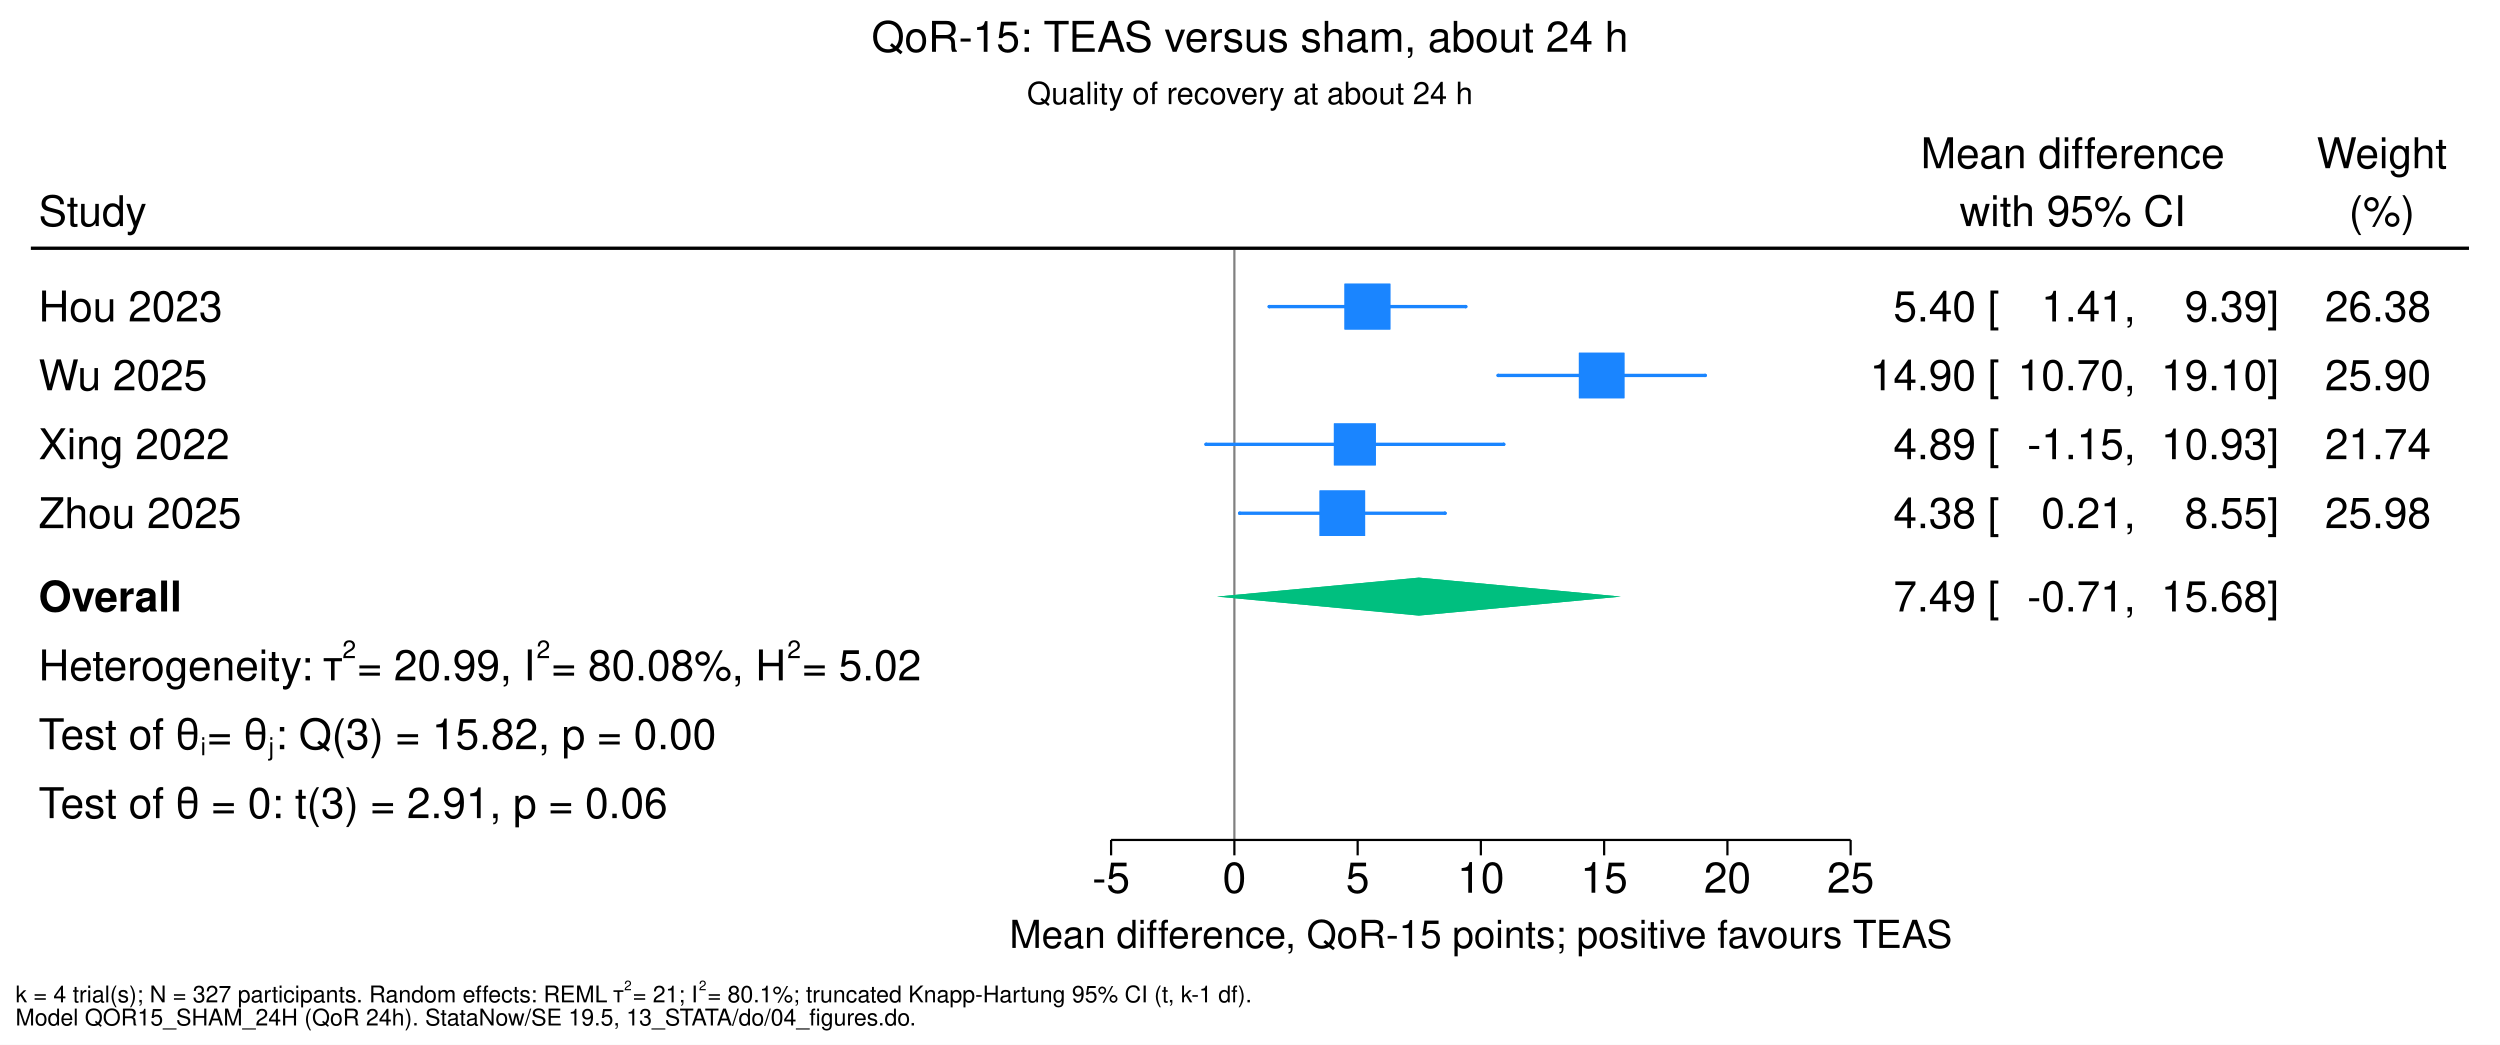
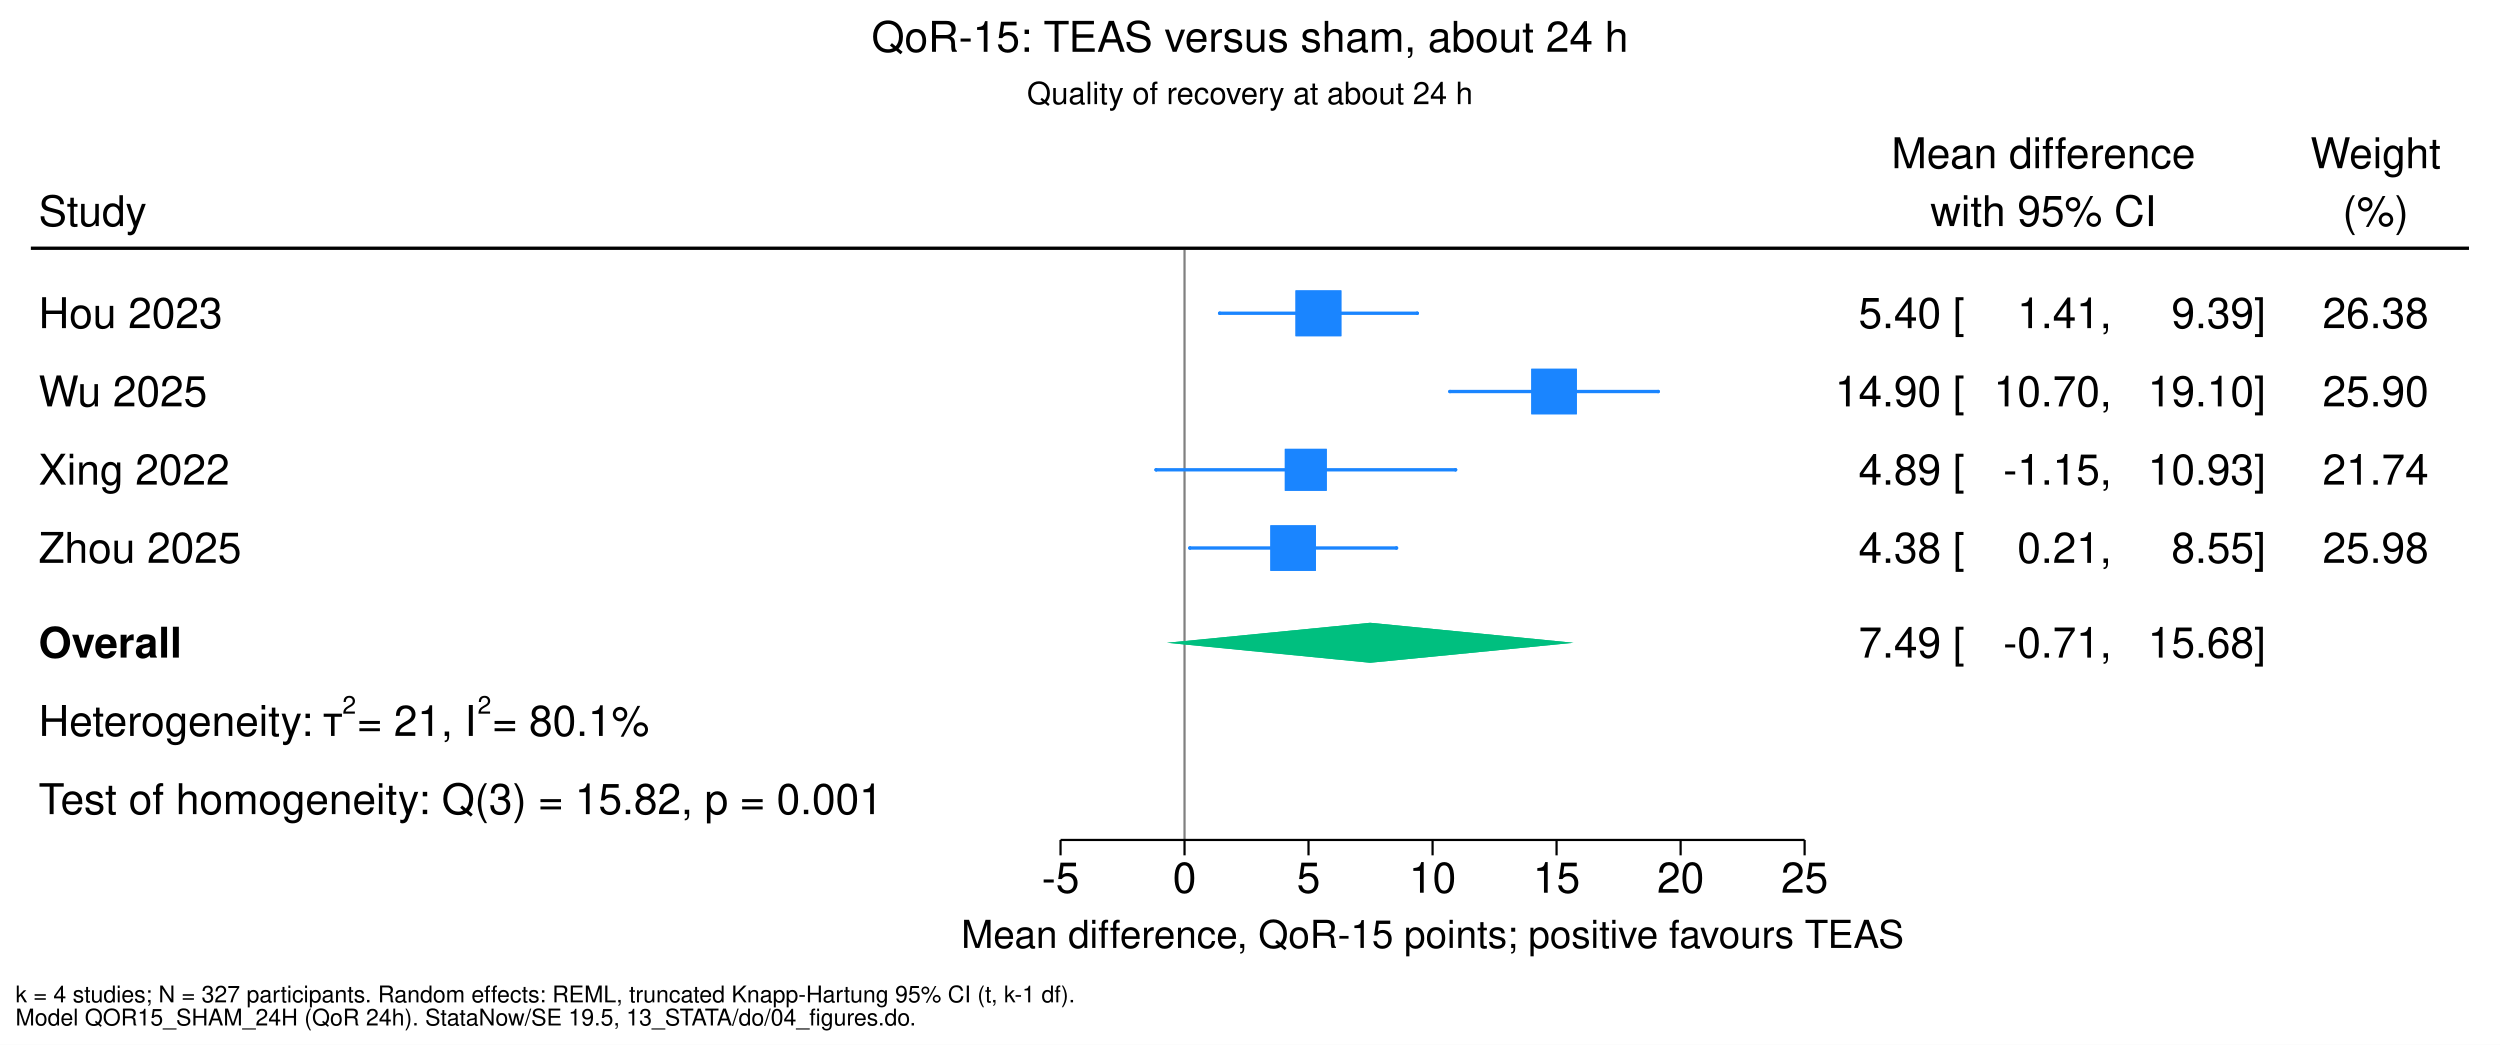
<svg xmlns="http://www.w3.org/2000/svg" xmlns:xlink="http://www.w3.org/1999/xlink" version="1.1" width="9.000in" height="3.760in" viewBox="0 0 6480 2707">
  <rect x="0" y="0" width="6480" height="2707" style="fill:#FFFFFF;stroke:none" />
  <rect x="0.00" y="0.00" width="6479.60" height="2707.00" style="fill:#FFFFFF" />
  <rect x="2.88" y="2.88" width="6473.84" height="2701.24" style="fill:none;stroke:#FFFFFF;stroke-width:5.76" />
  <rect x="40.10" y="40.09" width="6399.41" height="2626.81" style="fill:#FFFFFF" />
  <rect x="42.97" y="42.97" width="6393.65" height="2621.05" style="fill:none;stroke:#FFFFFF;stroke-width:5.76" />
  <rect x="40.10" y="299.09" width="6399.41" height="2247.94" style="fill:#FFFFFF" />
  <rect x="42.97" y="301.97" width="6393.65" height="2242.18" style="fill:none;stroke:#FFFFFF;stroke-width:5.76" />
  <rect x="79.99" y="338.98" width="6319.62" height="2167.95" style="fill:#FFFFFF" />
  <rect x="82.87" y="341.86" width="6313.86" height="2162.19" style="fill:none;stroke:#FFFFFF;stroke-width:5.76" />
-   <text x="100.04" y="833.14" style="font-family:'Helvetica';font-size:109.96px;fill:#000000">Hou 2023</text>
-   <text x="100.04" y="1011.54" style="font-family:'Helvetica';font-size:109.96px;fill:#000000">Wu 2025</text>
-   <text x="100.04" y="1190.14" style="font-family:'Helvetica';font-size:109.96px;fill:#000000">Xing 2022</text>
-   <text x="100.04" y="1368.75" style="font-family:'Helvetica';font-size:109.96px;fill:#000000">Zhou 2025</text>
-   <text x="100.04" y="1584.81" style="font-family:'Helvetica';font-weight:bold;font-size:109.96px;fill:#000000">Overall</text>
-   <text x="100.04" y="1763.42" style="fill:#000000">
+   <text x="100.04" y="850.35" style="font-family:'Helvetica';font-size:109.96px;fill:#000000">Hou 2023</text>
+   <text x="100.04" y="1053.26" style="font-family:'Helvetica';font-size:109.96px;fill:#000000">Wu 2025</text>
+   <text x="100.04" y="1256.16" style="font-family:'Helvetica';font-size:109.96px;fill:#000000">Xing 2022</text>
+   <text x="100.04" y="1458.86" style="font-family:'Helvetica';font-size:109.96px;fill:#000000">Zhou 2025</text>
+   <text x="100.04" y="1704.49" style="font-family:'Helvetica';font-weight:bold;font-size:109.96px;fill:#000000">Overall</text>
+   <text x="100.04" y="1907.39" style="fill:#000000">
    <tspan style="font-family:'Helvetica';font-size:109.96px">Heterogeneity: τ</tspan>
    <tspan dy="-57.60px" style="font-family:'Helvetica';font-size:64.11px">2</tspan>
-     <tspan dy="57.60px" style="font-family:'Helvetica';font-size:109.96px"> = 20.99, I</tspan>
+     <tspan dy="57.60px" style="font-family:'Helvetica';font-size:109.96px"> = 21, I</tspan>
    <tspan dy="-57.60px" style="font-family:'Helvetica';font-size:64.11px">2</tspan>
-     <tspan dy="57.60px" style="font-family:'Helvetica';font-size:109.96px"> = 80.08%, H</tspan>
-     <tspan dy="-57.60px" style="font-family:'Helvetica';font-size:64.11px">2</tspan>
-     <tspan dy="57.60px" style="font-family:'Helvetica';font-size:109.96px"> = 5.02</tspan>
+     <tspan dy="57.60px" style="font-family:'Helvetica';font-size:109.96px"> = 80.1%</tspan>
  </text>
-   <text x="100.04" y="1941.82" style="fill:#000000">
-     <tspan style="font-family:'Helvetica';font-size:109.96px">Test of θ</tspan>
-     <tspan dy="15.71px" style="font-family:'Helvetica';font-size:64.11px">i</tspan>
-     <tspan dy="-15.71px" style="font-family:'Helvetica';font-size:109.96px"> = θ</tspan>
-     <tspan dy="15.71px" style="font-family:'Helvetica';font-size:64.11px">j</tspan>
-     <tspan dy="-15.71px" style="font-family:'Helvetica';font-size:109.96px">: Q(3) = 15.82, p = 0.00</tspan>
-   </text>
-   <text x="100.04" y="2120.42" style="font-family:'Helvetica';font-size:109.96px;fill:#000000">Test of θ = 0: t(3) = 2.91, p = 0.06</text>
+   <text x="100.04" y="2110.10" style="font-family:'Helvetica';font-size:109.96px;fill:#000000">Test of homogeneity: Q(3) = 15.82, p = 0.001</text>
  <text x="100.04" y="585.95" style="font-family:'Helvetica';font-size:109.96px;fill:#000000">Study</text>
-   <line x1="3199.50" y1="2177.06" x2="3199.50" y2="647.59" style="stroke:#808080;stroke-width:5.76" />
-   <line x1="3544.56" y1="794.60" x2="3289.82" y2="794.60" style="stroke:#1A85FF;stroke-width:8.64" />
-   <line x1="4151.66" y1="973.01" x2="3883.14" y2="973.01" style="stroke:#1A85FF;stroke-width:8.64" />
-   <line x1="3511.96" y1="1151.61" x2="3125.99" y2="1151.61" style="stroke:#1A85FF;stroke-width:8.64" />
-   <line x1="3479.36" y1="1330.21" x2="3213.07" y2="1330.21" style="stroke:#1A85FF;stroke-width:8.64" />
-   <line x1="3289.82" y1="794.60" x2="3289.82" y2="794.60" stroke-linecap="round" style="stroke:#1A85FF;stroke-width:8.64" />
-   <line x1="3289.82" y1="794.60" x2="3289.82" y2="794.60" stroke-linecap="round" style="stroke:#1A85FF;stroke-width:8.64" />
-   <line x1="3883.14" y1="973.01" x2="3883.14" y2="973.01" stroke-linecap="round" style="stroke:#1A85FF;stroke-width:8.64" />
-   <line x1="3883.14" y1="973.01" x2="3883.14" y2="973.01" stroke-linecap="round" style="stroke:#1A85FF;stroke-width:8.64" />
-   <line x1="3125.99" y1="1151.61" x2="3125.99" y2="1151.61" stroke-linecap="round" style="stroke:#1A85FF;stroke-width:8.64" />
-   <line x1="3125.99" y1="1151.61" x2="3125.99" y2="1151.61" stroke-linecap="round" style="stroke:#1A85FF;stroke-width:8.64" />
-   <line x1="3213.07" y1="1330.21" x2="3213.07" y2="1330.21" stroke-linecap="round" style="stroke:#1A85FF;stroke-width:8.64" />
-   <line x1="3213.07" y1="1330.21" x2="3213.07" y2="1330.21" stroke-linecap="round" style="stroke:#1A85FF;stroke-width:8.64" />
-   <line x1="3544.56" y1="794.60" x2="3799.31" y2="794.60" style="stroke:#1A85FF;stroke-width:8.64" />
-   <line x1="4151.66" y1="973.01" x2="4419.97" y2="973.01" style="stroke:#1A85FF;stroke-width:8.64" />
-   <line x1="3511.96" y1="1151.61" x2="3897.72" y2="1151.61" style="stroke:#1A85FF;stroke-width:8.64" />
-   <line x1="3479.36" y1="1330.21" x2="3745.64" y2="1330.21" style="stroke:#1A85FF;stroke-width:8.64" />
-   <line x1="3799.31" y1="794.60" x2="3799.31" y2="794.60" stroke-linecap="round" style="stroke:#1A85FF;stroke-width:8.64" />
-   <line x1="3799.31" y1="794.60" x2="3799.31" y2="794.60" stroke-linecap="round" style="stroke:#1A85FF;stroke-width:8.64" />
-   <line x1="4419.97" y1="973.01" x2="4419.97" y2="973.01" stroke-linecap="round" style="stroke:#1A85FF;stroke-width:8.64" />
-   <line x1="4419.97" y1="973.01" x2="4419.97" y2="973.01" stroke-linecap="round" style="stroke:#1A85FF;stroke-width:8.64" />
-   <line x1="3897.72" y1="1151.61" x2="3897.72" y2="1151.61" stroke-linecap="round" style="stroke:#1A85FF;stroke-width:8.64" />
-   <line x1="3897.72" y1="1151.61" x2="3897.72" y2="1151.61" stroke-linecap="round" style="stroke:#1A85FF;stroke-width:8.64" />
-   <line x1="3745.64" y1="1330.21" x2="3745.64" y2="1330.21" stroke-linecap="round" style="stroke:#1A85FF;stroke-width:8.64" />
-   <line x1="3745.64" y1="1330.21" x2="3745.64" y2="1330.21" stroke-linecap="round" style="stroke:#1A85FF;stroke-width:8.64" />
-   <rect x="3484.96" y="735.20" width="118.80" height="118.80" style="fill:#1A85FF" />
-   <rect x="3489.28" y="739.52" width="110.16" height="110.16" style="fill:none;stroke:#1A85FF;stroke-width:8.64" />
-   <rect x="4092.46" y="914.21" width="117.99" height="117.99" style="fill:#1A85FF" />
-   <rect x="4096.78" y="918.53" width="109.35" height="109.35" style="fill:none;stroke:#1A85FF;stroke-width:8.64" />
-   <rect x="3457.42" y="1097.47" width="108.67" height="108.67" style="fill:#1A85FF" />
-   <rect x="3461.74" y="1101.79" width="100.03" height="100.03" style="fill:none;stroke:#1A85FF;stroke-width:8.64" />
-   <rect x="3420.36" y="1271.22" width="117.99" height="117.99" style="fill:#1A85FF" />
-   <rect x="3424.68" y="1275.54" width="109.35" height="109.35" style="fill:none;stroke:#1A85FF;stroke-width:8.64" />
+   <line x1="3070.31" y1="2177.06" x2="3070.31" y2="647.59" style="stroke:#808080;stroke-width:5.76" />
+   <line x1="3417.39" y1="811.82" x2="3161.23" y2="811.82" style="stroke:#1A85FF;stroke-width:8.64" />
+   <line x1="4028.13" y1="1014.72" x2="3758.00" y2="1014.72" style="stroke:#1A85FF;stroke-width:8.64" />
+   <line x1="3384.79" y1="1217.62" x2="2996.39" y2="1217.62" style="stroke:#1A85FF;stroke-width:8.64" />
+   <line x1="3351.98" y1="1420.32" x2="3083.87" y2="1420.32" style="stroke:#1A85FF;stroke-width:8.64" />
+   <line x1="3161.23" y1="811.82" x2="3161.23" y2="811.82" stroke-linecap="round" style="stroke:#1A85FF;stroke-width:8.64" />
+   <line x1="3161.23" y1="811.82" x2="3161.23" y2="811.82" stroke-linecap="round" style="stroke:#1A85FF;stroke-width:8.64" />
+   <line x1="3758.00" y1="1014.72" x2="3758.00" y2="1014.72" stroke-linecap="round" style="stroke:#1A85FF;stroke-width:8.64" />
+   <line x1="3758.00" y1="1014.72" x2="3758.00" y2="1014.72" stroke-linecap="round" style="stroke:#1A85FF;stroke-width:8.64" />
+   <line x1="2996.39" y1="1217.62" x2="2996.39" y2="1217.62" stroke-linecap="round" style="stroke:#1A85FF;stroke-width:8.64" />
+   <line x1="2996.39" y1="1217.62" x2="2996.39" y2="1217.62" stroke-linecap="round" style="stroke:#1A85FF;stroke-width:8.64" />
+   <line x1="3083.87" y1="1420.32" x2="3083.87" y2="1420.32" stroke-linecap="round" style="stroke:#1A85FF;stroke-width:8.64" />
+   <line x1="3083.87" y1="1420.32" x2="3083.87" y2="1420.32" stroke-linecap="round" style="stroke:#1A85FF;stroke-width:8.64" />
+   <line x1="3417.39" y1="811.82" x2="3673.76" y2="811.82" style="stroke:#1A85FF;stroke-width:8.64" />
+   <line x1="4028.13" y1="1014.72" x2="4298.27" y2="1014.72" style="stroke:#1A85FF;stroke-width:8.64" />
+   <line x1="3384.79" y1="1217.62" x2="3772.98" y2="1217.62" style="stroke:#1A85FF;stroke-width:8.64" />
+   <line x1="3351.98" y1="1420.32" x2="3619.89" y2="1420.32" style="stroke:#1A85FF;stroke-width:8.64" />
+   <line x1="3673.76" y1="811.82" x2="3673.76" y2="811.82" stroke-linecap="round" style="stroke:#1A85FF;stroke-width:8.64" />
+   <line x1="3673.76" y1="811.82" x2="3673.76" y2="811.82" stroke-linecap="round" style="stroke:#1A85FF;stroke-width:8.64" />
+   <line x1="4298.27" y1="1014.72" x2="4298.27" y2="1014.72" stroke-linecap="round" style="stroke:#1A85FF;stroke-width:8.64" />
+   <line x1="4298.27" y1="1014.72" x2="4298.27" y2="1014.72" stroke-linecap="round" style="stroke:#1A85FF;stroke-width:8.64" />
+   <line x1="3772.98" y1="1217.62" x2="3772.98" y2="1217.62" stroke-linecap="round" style="stroke:#1A85FF;stroke-width:8.64" />
+   <line x1="3772.98" y1="1217.62" x2="3772.98" y2="1217.62" stroke-linecap="round" style="stroke:#1A85FF;stroke-width:8.64" />
+   <line x1="3619.89" y1="1420.32" x2="3619.89" y2="1420.32" stroke-linecap="round" style="stroke:#1A85FF;stroke-width:8.64" />
+   <line x1="3619.89" y1="1420.32" x2="3619.89" y2="1420.32" stroke-linecap="round" style="stroke:#1A85FF;stroke-width:8.64" />
+   <rect x="3357.99" y="752.62" width="118.80" height="118.80" style="fill:#1A85FF" />
+   <rect x="3362.31" y="756.94" width="110.16" height="110.16" style="fill:none;stroke:#1A85FF;stroke-width:8.64" />
+   <rect x="3969.14" y="955.73" width="117.99" height="117.99" style="fill:#1A85FF" />
+   <rect x="3973.46" y="960.05" width="109.35" height="109.35" style="fill:none;stroke:#1A85FF;stroke-width:8.64" />
+   <rect x="3330.25" y="1163.29" width="108.67" height="108.67" style="fill:#1A85FF" />
+   <rect x="3334.57" y="1167.61" width="100.03" height="100.03" style="fill:none;stroke:#1A85FF;stroke-width:8.64" />
+   <rect x="3292.79" y="1361.53" width="117.99" height="117.99" style="fill:#1A85FF" />
+   <rect x="3297.11" y="1365.85" width="109.35" height="109.35" style="fill:none;stroke:#1A85FF;stroke-width:8.64" />
  <defs>
-     <path id="path_FgQBcuZF" d="M3479.36 1330.21 M3154.34 1546.28 L3677.81 1595.49 L4201.27 1546.28 L3677.81 1497.07 Z" stroke-linejoin="round" />
+     <path id="path_HXlmqzZF" d="M3351.78 1420.53 M3024.95 1665.96 L3551.45 1717.79 L4078.15 1665.96 L3551.45 1614.12 Z" stroke-linejoin="round" />
  </defs>
  <defs>
-     <clipPath id="clipPath_gFxvBOwT">
-       <use xlink:href="#path_FgQBcuZF" />
+     <clipPath id="clipPath_qLCDUkSQ">
+       <use xlink:href="#path_HXlmqzZF" />
    </clipPath>
  </defs>
-   <use xlink:href="#path_FgQBcuZF" style="stroke:none;fill:#00BF7F" />
-   <use xlink:href="#path_FgQBcuZF" style="fill:none;stroke:#00BF7F;stroke-width:17.28" clip-path="url(#clipPath_gFxvBOwT)" />
-   <line x1="2879.96" y1="2177.06" x2="4796.82" y2="2177.06" style="stroke:#000000;stroke-width:5.76" />
-   <line x1="2879.96" y1="2177.06" x2="2879.96" y2="2216.95" style="stroke:#000000;stroke-width:5.76" />
-   <text x="2879.96" y="2313.87" style="font-family:'Helvetica';font-size:109.96px;fill:#000000" text-anchor="middle">-5</text>
-   <line x1="3199.50" y1="2177.06" x2="3199.50" y2="2216.95" style="stroke:#000000;stroke-width:5.76" />
-   <text x="3199.50" y="2313.87" style="font-family:'Helvetica';font-size:109.96px;fill:#000000" text-anchor="middle">0</text>
-   <line x1="3519.05" y1="2177.06" x2="3519.05" y2="2216.95" style="stroke:#000000;stroke-width:5.76" />
-   <text x="3519.05" y="2313.87" style="font-family:'Helvetica';font-size:109.96px;fill:#000000" text-anchor="middle">5</text>
-   <line x1="3838.39" y1="2177.06" x2="3838.39" y2="2216.95" style="stroke:#000000;stroke-width:5.76" />
-   <text x="3838.39" y="2313.87" style="font-family:'Helvetica';font-size:109.96px;fill:#000000" text-anchor="middle">10</text>
-   <line x1="4157.93" y1="2177.06" x2="4157.93" y2="2216.95" style="stroke:#000000;stroke-width:5.76" />
-   <text x="4157.93" y="2313.87" style="font-family:'Helvetica';font-size:109.96px;fill:#000000" text-anchor="middle">15</text>
-   <line x1="4477.48" y1="2177.06" x2="4477.48" y2="2216.95" style="stroke:#000000;stroke-width:5.76" />
-   <text x="4477.48" y="2313.87" style="font-family:'Helvetica';font-size:109.96px;fill:#000000" text-anchor="middle">20</text>
-   <line x1="4796.82" y1="2177.06" x2="4796.82" y2="2216.95" style="stroke:#000000;stroke-width:5.76" />
-   <text x="4796.82" y="2313.87" style="font-family:'Helvetica';font-size:109.96px;fill:#000000" text-anchor="middle">25</text>
-   <text x="3838.39" y="2456.98" style="font-family:'Helvetica';font-size:100.04px;fill:#000000" text-anchor="middle">Mean difference, QoR-15 points; positive favours TEAS</text>
-   <text x="5372.53" y="585.95" style="font-family:'Helvetica';font-size:109.96px;fill:#000000" text-anchor="middle">with 95% CI</text>
-   <text x="5372.53" y="435.90" style="font-family:'Helvetica';font-size:109.96px;fill:#000000" text-anchor="middle">Mean difference</text>
-   <text x="5182.79" y="833.14" style="font-family:'Helvetica';font-size:109.96px;fill:#000000" text-anchor="end">5.40 [</text>
-   <text x="5182.79" y="1011.54" style="font-family:'Helvetica';font-size:109.96px;fill:#000000" text-anchor="end">14.90 [</text>
-   <text x="5182.79" y="1190.14" style="font-family:'Helvetica';font-size:109.96px;fill:#000000" text-anchor="end">4.89 [</text>
-   <text x="5182.79" y="1368.75" style="font-family:'Helvetica';font-size:109.96px;fill:#000000" text-anchor="end">4.38 [</text>
-   <text x="5182.79" y="1584.81" style="font-family:'Helvetica';font-size:109.96px;fill:#000000" text-anchor="end">7.49 [</text>
-   <text x="5535.54" y="833.14" style="font-family:'Helvetica';font-size:109.96px;fill:#000000" text-anchor="end">1.41,</text>
-   <text x="5535.54" y="1011.54" style="font-family:'Helvetica';font-size:109.96px;fill:#000000" text-anchor="end">10.70,</text>
-   <text x="5535.54" y="1190.14" style="font-family:'Helvetica';font-size:109.96px;fill:#000000" text-anchor="end">-1.15,</text>
-   <text x="5535.54" y="1368.75" style="font-family:'Helvetica';font-size:109.96px;fill:#000000" text-anchor="end">0.21,</text>
-   <text x="5535.54" y="1584.81" style="font-family:'Helvetica';font-size:109.96px;fill:#000000" text-anchor="end">-0.71,</text>
-   <text x="5907.13" y="833.14" style="font-family:'Helvetica';font-size:109.96px;fill:#000000" text-anchor="end">9.39]</text>
-   <text x="5907.13" y="1011.54" style="font-family:'Helvetica';font-size:109.96px;fill:#000000" text-anchor="end">19.10]</text>
-   <text x="5907.13" y="1190.14" style="font-family:'Helvetica';font-size:109.96px;fill:#000000" text-anchor="end">10.93]</text>
-   <text x="5907.13" y="1368.75" style="font-family:'Helvetica';font-size:109.96px;fill:#000000" text-anchor="end">8.55]</text>
-   <text x="5907.13" y="1584.81" style="font-family:'Helvetica';font-size:109.96px;fill:#000000" text-anchor="end">15.68]</text>
-   <text x="6301.19" y="833.14" style="font-family:'Helvetica';font-size:109.96px;fill:#000000" text-anchor="end">26.38</text>
-   <text x="6301.19" y="1011.54" style="font-family:'Helvetica';font-size:109.96px;fill:#000000" text-anchor="end">25.90</text>
-   <text x="6301.19" y="1190.14" style="font-family:'Helvetica';font-size:109.96px;fill:#000000" text-anchor="end">21.74</text>
-   <text x="6301.19" y="1368.75" style="font-family:'Helvetica';font-size:109.96px;fill:#000000" text-anchor="end">25.98</text>
-   <text x="6173.82" y="585.95" style="font-family:'Helvetica';font-size:109.96px;fill:#000000" text-anchor="middle">(%)</text>
-   <text x="6173.82" y="435.90" style="font-family:'Helvetica';font-size:109.96px;fill:#000000" text-anchor="middle">Weight</text>
+   <use xlink:href="#path_HXlmqzZF" style="stroke:none;fill:#00BF7F" />
+   <use xlink:href="#path_HXlmqzZF" style="fill:none;stroke:#00BF7F;stroke-width:17.28" clip-path="url(#clipPath_qLCDUkSQ)" />
+   <line x1="2748.94" y1="2177.06" x2="4677.55" y2="2177.06" style="stroke:#000000;stroke-width:5.76" />
+   <line x1="2748.94" y1="2177.06" x2="2748.94" y2="2216.95" style="stroke:#000000;stroke-width:5.76" />
+   <text x="2748.94" y="2313.87" style="font-family:'Helvetica';font-size:109.96px;fill:#000000" text-anchor="middle">-5</text>
+   <line x1="3070.31" y1="2177.06" x2="3070.31" y2="2216.95" style="stroke:#000000;stroke-width:5.76" />
+   <text x="3070.31" y="2313.87" style="font-family:'Helvetica';font-size:109.96px;fill:#000000" text-anchor="middle">0</text>
+   <line x1="3391.67" y1="2177.06" x2="3391.67" y2="2216.95" style="stroke:#000000;stroke-width:5.76" />
+   <text x="3391.67" y="2313.87" style="font-family:'Helvetica';font-size:109.96px;fill:#000000" text-anchor="middle">5</text>
+   <line x1="3713.24" y1="2177.06" x2="3713.24" y2="2216.95" style="stroke:#000000;stroke-width:5.76" />
+   <text x="3713.24" y="2313.87" style="font-family:'Helvetica';font-size:109.96px;fill:#000000" text-anchor="middle">10</text>
+   <line x1="4034.61" y1="2177.06" x2="4034.61" y2="2216.95" style="stroke:#000000;stroke-width:5.76" />
+   <text x="4034.61" y="2313.87" style="font-family:'Helvetica';font-size:109.96px;fill:#000000" text-anchor="middle">15</text>
+   <line x1="4356.18" y1="2177.06" x2="4356.18" y2="2216.95" style="stroke:#000000;stroke-width:5.76" />
+   <text x="4356.18" y="2313.87" style="font-family:'Helvetica';font-size:109.96px;fill:#000000" text-anchor="middle">20</text>
+   <line x1="4677.55" y1="2177.06" x2="4677.55" y2="2216.95" style="stroke:#000000;stroke-width:5.76" />
+   <text x="4677.55" y="2313.87" style="font-family:'Helvetica';font-size:109.96px;fill:#000000" text-anchor="middle">25</text>
+   <text x="3713.24" y="2456.98" style="font-family:'Helvetica';font-size:100.04px;fill:#000000" text-anchor="middle">Mean difference, QoR-15 points; positive favours TEAS</text>
+   <text x="5296.59" y="585.95" style="font-family:'Helvetica';font-size:109.96px;fill:#000000" text-anchor="middle">with 95% CI</text>
+   <text x="5296.59" y="435.90" style="font-family:'Helvetica';font-size:109.96px;fill:#000000" text-anchor="middle">Mean difference</text>
+   <text x="5092.47" y="850.35" style="font-family:'Helvetica';font-size:109.96px;fill:#000000" text-anchor="end">5.40 [</text>
+   <text x="5092.47" y="1053.26" style="font-family:'Helvetica';font-size:109.96px;fill:#000000" text-anchor="end">14.90 [</text>
+   <text x="5092.47" y="1256.16" style="font-family:'Helvetica';font-size:109.96px;fill:#000000" text-anchor="end">4.89 [</text>
+   <text x="5092.47" y="1458.86" style="font-family:'Helvetica';font-size:109.96px;fill:#000000" text-anchor="end">4.38 [</text>
+   <text x="5092.47" y="1704.49" style="font-family:'Helvetica';font-size:109.96px;fill:#000000" text-anchor="end">7.49 [</text>
+   <text x="5473.37" y="850.35" style="font-family:'Helvetica';font-size:109.96px;fill:#000000" text-anchor="end">1.41,</text>
+   <text x="5473.37" y="1053.26" style="font-family:'Helvetica';font-size:109.96px;fill:#000000" text-anchor="end">10.70,</text>
+   <text x="5473.37" y="1256.16" style="font-family:'Helvetica';font-size:109.96px;fill:#000000" text-anchor="end">-1.15,</text>
+   <text x="5473.37" y="1458.86" style="font-family:'Helvetica';font-size:109.96px;fill:#000000" text-anchor="end">0.21,</text>
+   <text x="5473.37" y="1704.49" style="font-family:'Helvetica';font-size:109.96px;fill:#000000" text-anchor="end">-0.71,</text>
+   <text x="5872.91" y="850.35" style="font-family:'Helvetica';font-size:109.96px;fill:#000000" text-anchor="end">9.39]</text>
+   <text x="5872.91" y="1053.26" style="font-family:'Helvetica';font-size:109.96px;fill:#000000" text-anchor="end">19.10]</text>
+   <text x="5872.91" y="1256.16" style="font-family:'Helvetica';font-size:109.96px;fill:#000000" text-anchor="end">10.93]</text>
+   <text x="5872.91" y="1458.86" style="font-family:'Helvetica';font-size:109.96px;fill:#000000" text-anchor="end">8.55]</text>
+   <text x="5872.91" y="1704.49" style="font-family:'Helvetica';font-size:109.96px;fill:#000000" text-anchor="end">15.68]</text>
+   <text x="6295.12" y="850.35" style="font-family:'Helvetica';font-size:109.96px;fill:#000000" text-anchor="end">26.38</text>
+   <text x="6295.12" y="1053.26" style="font-family:'Helvetica';font-size:109.96px;fill:#000000" text-anchor="end">25.90</text>
+   <text x="6295.12" y="1256.16" style="font-family:'Helvetica';font-size:109.96px;fill:#000000" text-anchor="end">21.74</text>
+   <text x="6295.12" y="1458.86" style="font-family:'Helvetica';font-size:109.96px;fill:#000000" text-anchor="end">25.98</text>
+   <text x="6157.62" y="585.95" style="font-family:'Helvetica';font-size:109.96px;fill:#000000" text-anchor="middle">(%)</text>
+   <text x="6157.62" y="435.90" style="font-family:'Helvetica';font-size:109.96px;fill:#000000" text-anchor="middle">Weight</text>
  <line x1="79.99" y1="643.34" x2="6399.61" y2="643.34" style="stroke:#000000;stroke-width:8.64" />
-   <text x="40.10" y="2598.03" style="fill:#000000">
-     <tspan style="font-family:'Helvetica';font-size:59.94px">k = 4 trial(s); N = 327 participants. Random effects: REML τ</tspan>
-     <tspan dy="-31.40px" style="font-family:'Helvetica';font-size:34.95px">2</tspan>
-     <tspan dy="31.40px" style="font-family:'Helvetica';font-size:59.94px"> = 21; I</tspan>
-     <tspan dy="-31.40px" style="font-family:'Helvetica';font-size:34.95px">2</tspan>
-     <tspan dy="31.40px" style="font-family:'Helvetica';font-size:59.94px"> = 80.1%; truncated Knapp-Hartung 95% CI (t, k-1 df).</tspan>
-   </text>
+   <text x="40.10" y="2598.03" style="font-family:'Helvetica';font-size:59.94px;fill:#000000">k = 4 studies; N = 327 participants. Random effects: REML, truncated Knapp-Hartung 95% CI (t, k-1 df).</text>
  <text x="40.10" y="2657.96" style="font-family:'Helvetica';font-size:59.94px;fill:#000000">Model QOR15_SHAM_24H (QoR 24h). StataNow/SE 19.5, 13_STATA/do/04_figures.do.</text>
  <text x="3239.80" y="269.83" style="font-family:'Helvetica';font-size:79.99px;fill:#000000" text-anchor="middle">Quality of recovery at about 24 h</text>
  <text x="3239.80" y="134.18" style="font-family:'Helvetica';font-size:109.96px;fill:#000000" text-anchor="middle">QoR-15: TEAS versus sham, about 24 h</text>
</svg>
